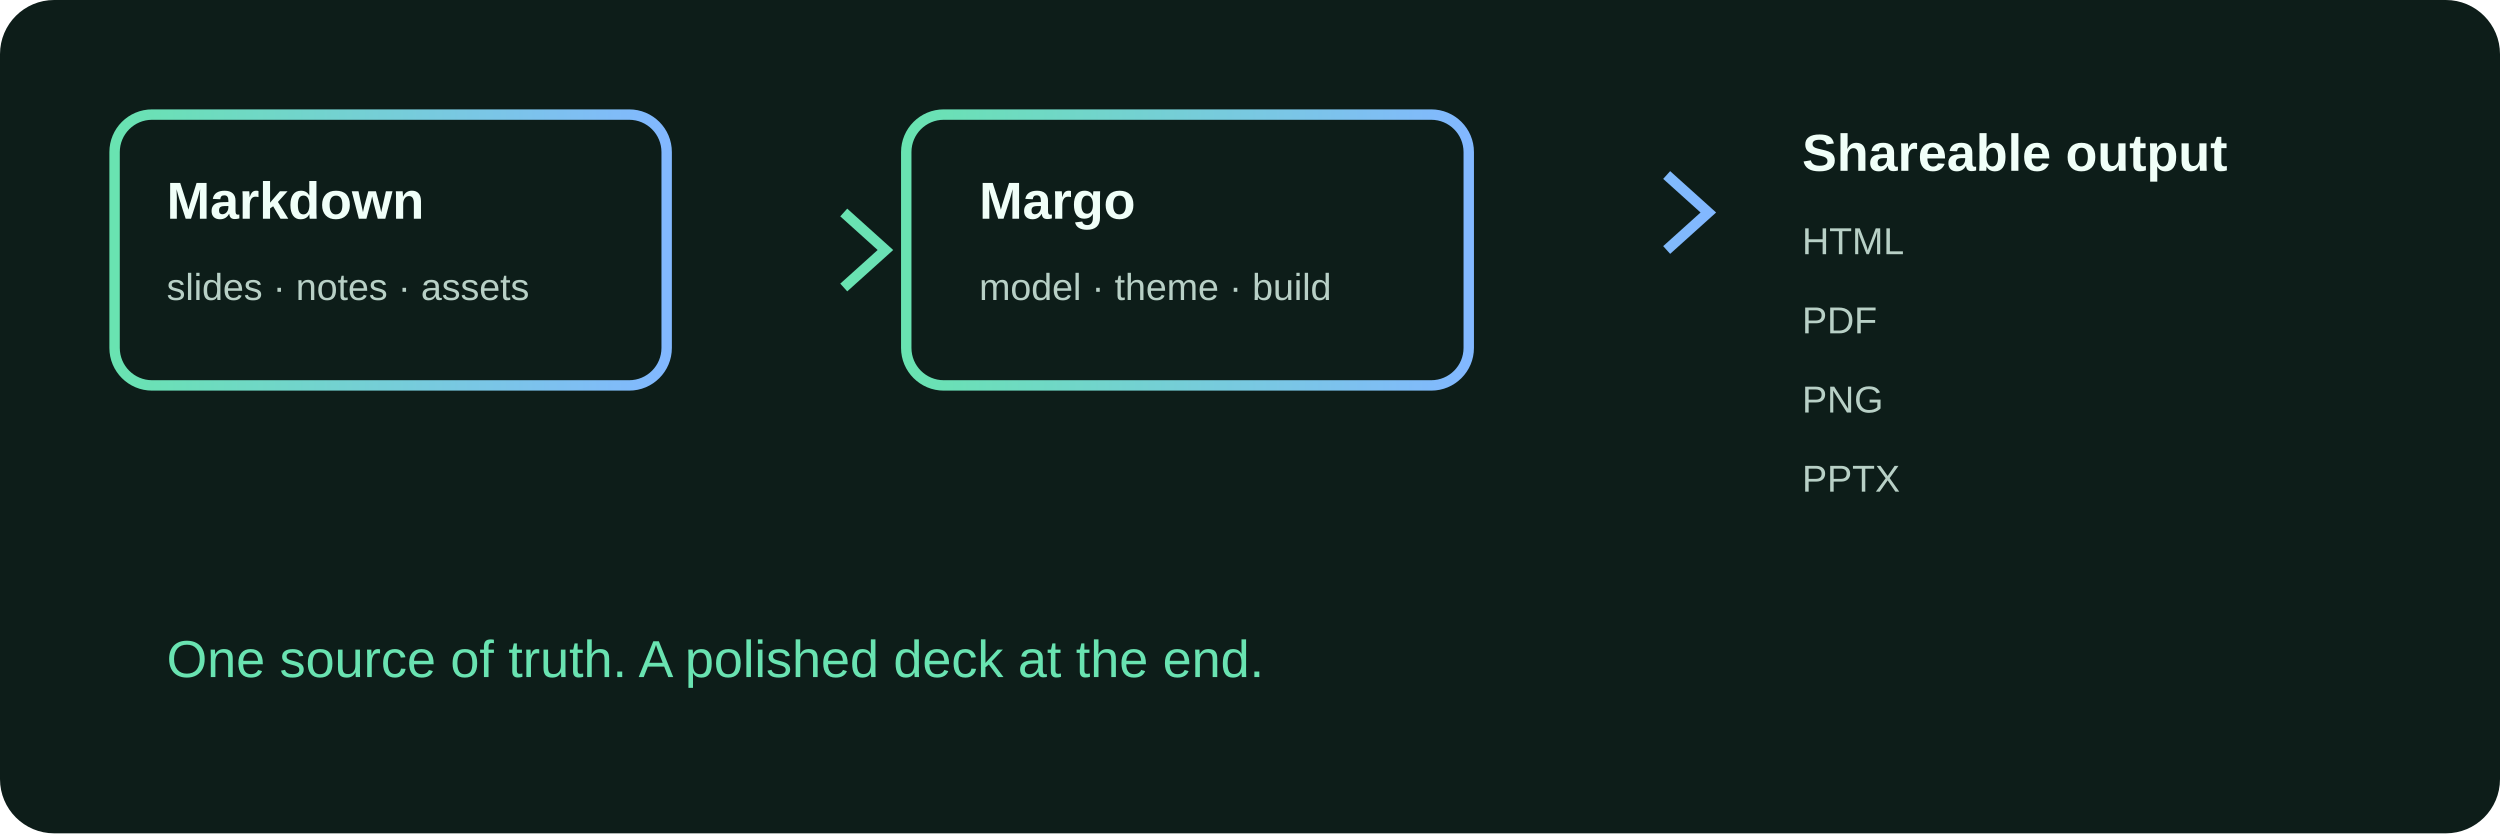
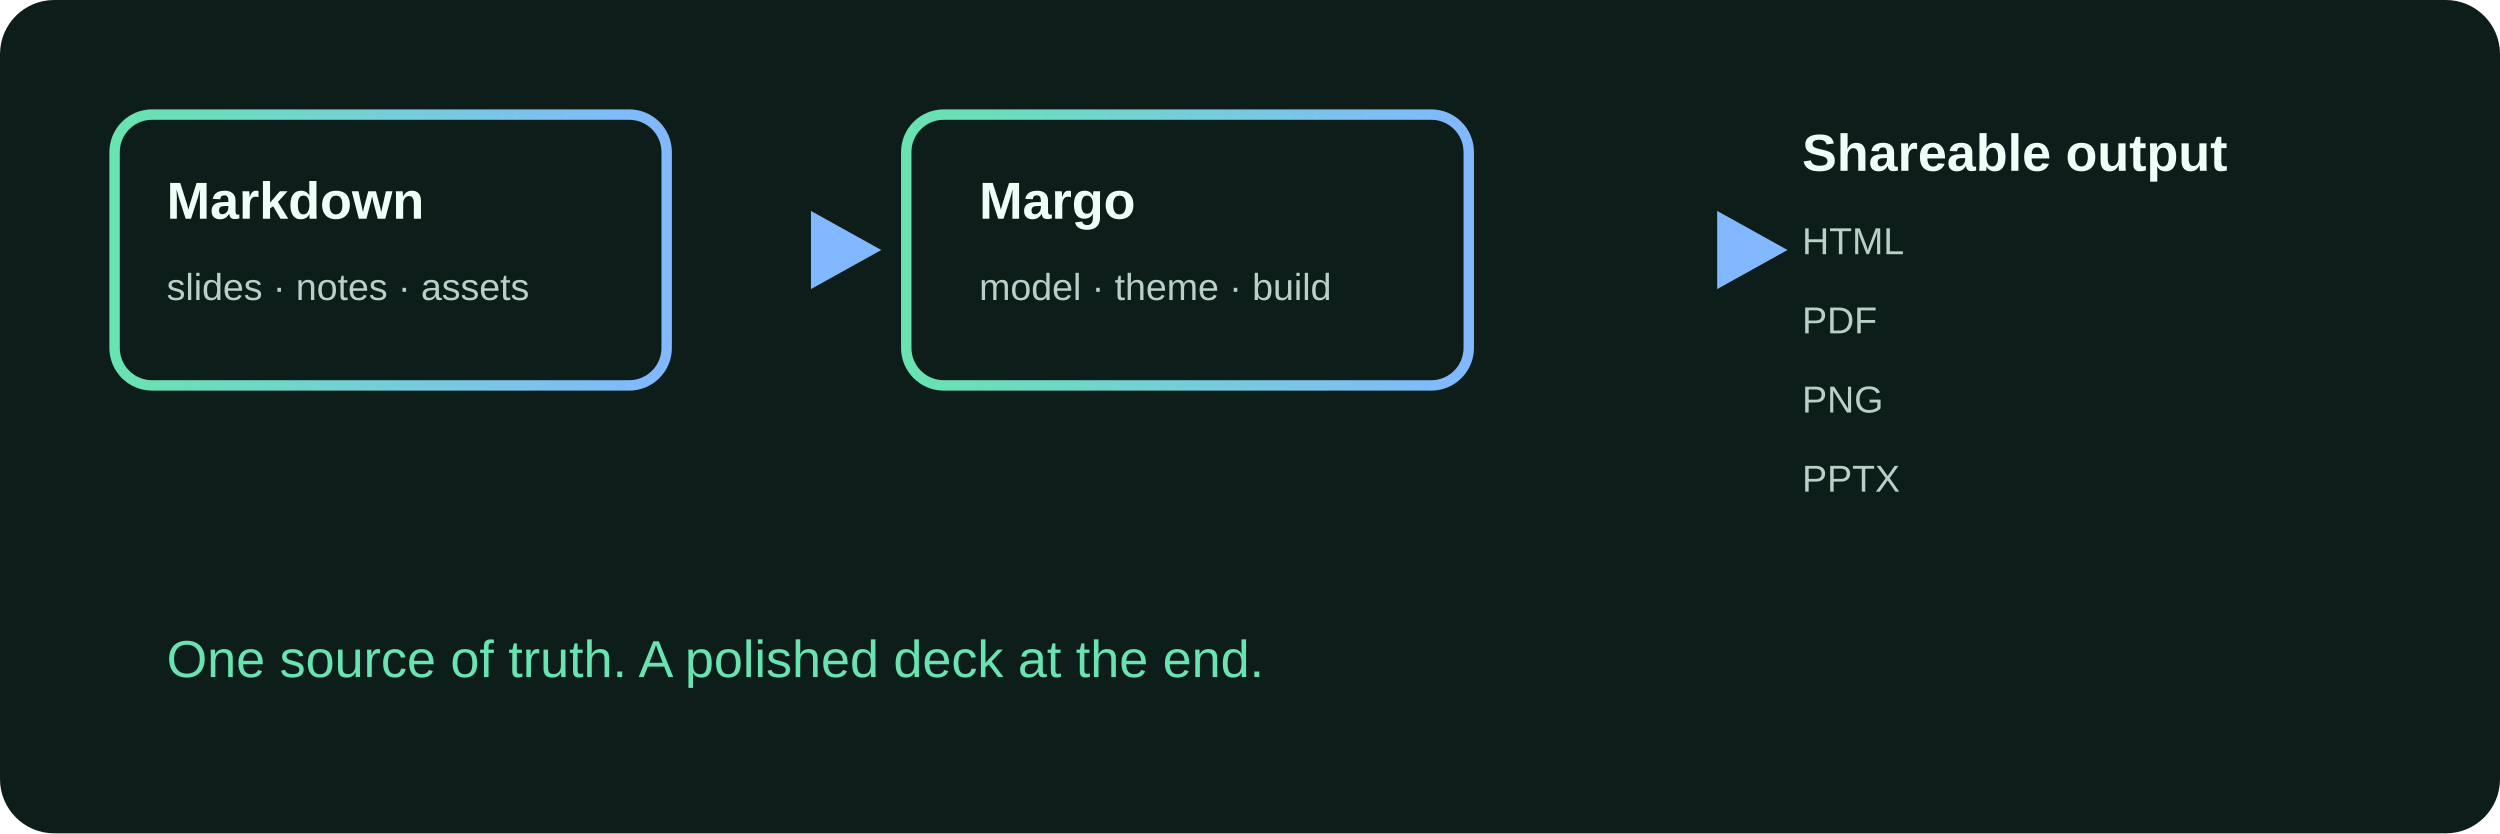
<svg xmlns="http://www.w3.org/2000/svg" viewBox="0 0 1200 400" role="img" aria-labelledby="title desc">
  <defs>
-     <linearGradient id="g" x1="0" x2="1">
+     <linearGradient id="g" x1="0%" x2="100%">
      <stop stop-color="#69e3b1" />
      <stop offset="1" stop-color="#82b8ff" />
    </linearGradient>
+     <marker id="arrow" viewBox="0 0 12 12" refX="10" refY="6" markerWidth="9" markerHeight="9" orient="auto">
+       <path d="M1 1l9 5-9 5z" fill="#82b8ff" stroke="none" />
+     </marker>
  </defs>
  <rect width="1200" height="400" rx="26" fill="#0d1d19" />
  <g font-family="Arial, Helvetica, sans-serif" fill="#f0fff8">
    <text x="80" y="105" font-size="25" font-weight="700">Markdown</text>
    <text x="80" y="144" font-size="18" fill="#b8d0c6">slides · notes · assets</text>
    <text x="470" y="105" font-size="25" font-weight="700">Margo</text>
    <text x="470" y="144" font-size="18" fill="#b8d0c6">model · theme · build</text>
    <text x="865" y="82" font-size="25" font-weight="700">Shareable output</text>
    <text x="865" y="122" font-size="18" fill="#b8d0c6">HTML</text>
    <text x="865" y="160" font-size="18" fill="#b8d0c6">PDF</text>
    <text x="865" y="198" font-size="18" fill="#b8d0c6">PNG</text>
    <text x="865" y="236" font-size="18" fill="#b8d0c6">PPTX</text>
  </g>
  <g fill="none" stroke="url(#g)" stroke-width="5">
    <rect x="55" y="55" width="265" height="130" rx="18" />
    <rect x="435" y="55" width="270" height="130" rx="18" />
-     <path d="M325 120h100m280 0h135" />
-     <path d="m405 102 20 18-20 18m395-18 20-18-20-18" />
+     <line x1="325" y1="120" x2="423" y2="120" marker-end="url(#arrow)" />
+     <line x1="710" y1="120" x2="858" y2="120" marker-end="url(#arrow)" />
  </g>
  <text x="80" y="325" font-family="Arial, Helvetica, sans-serif" font-size="25" fill="#69e3b1">One source of truth. A polished deck at the end.</text>
</svg>
